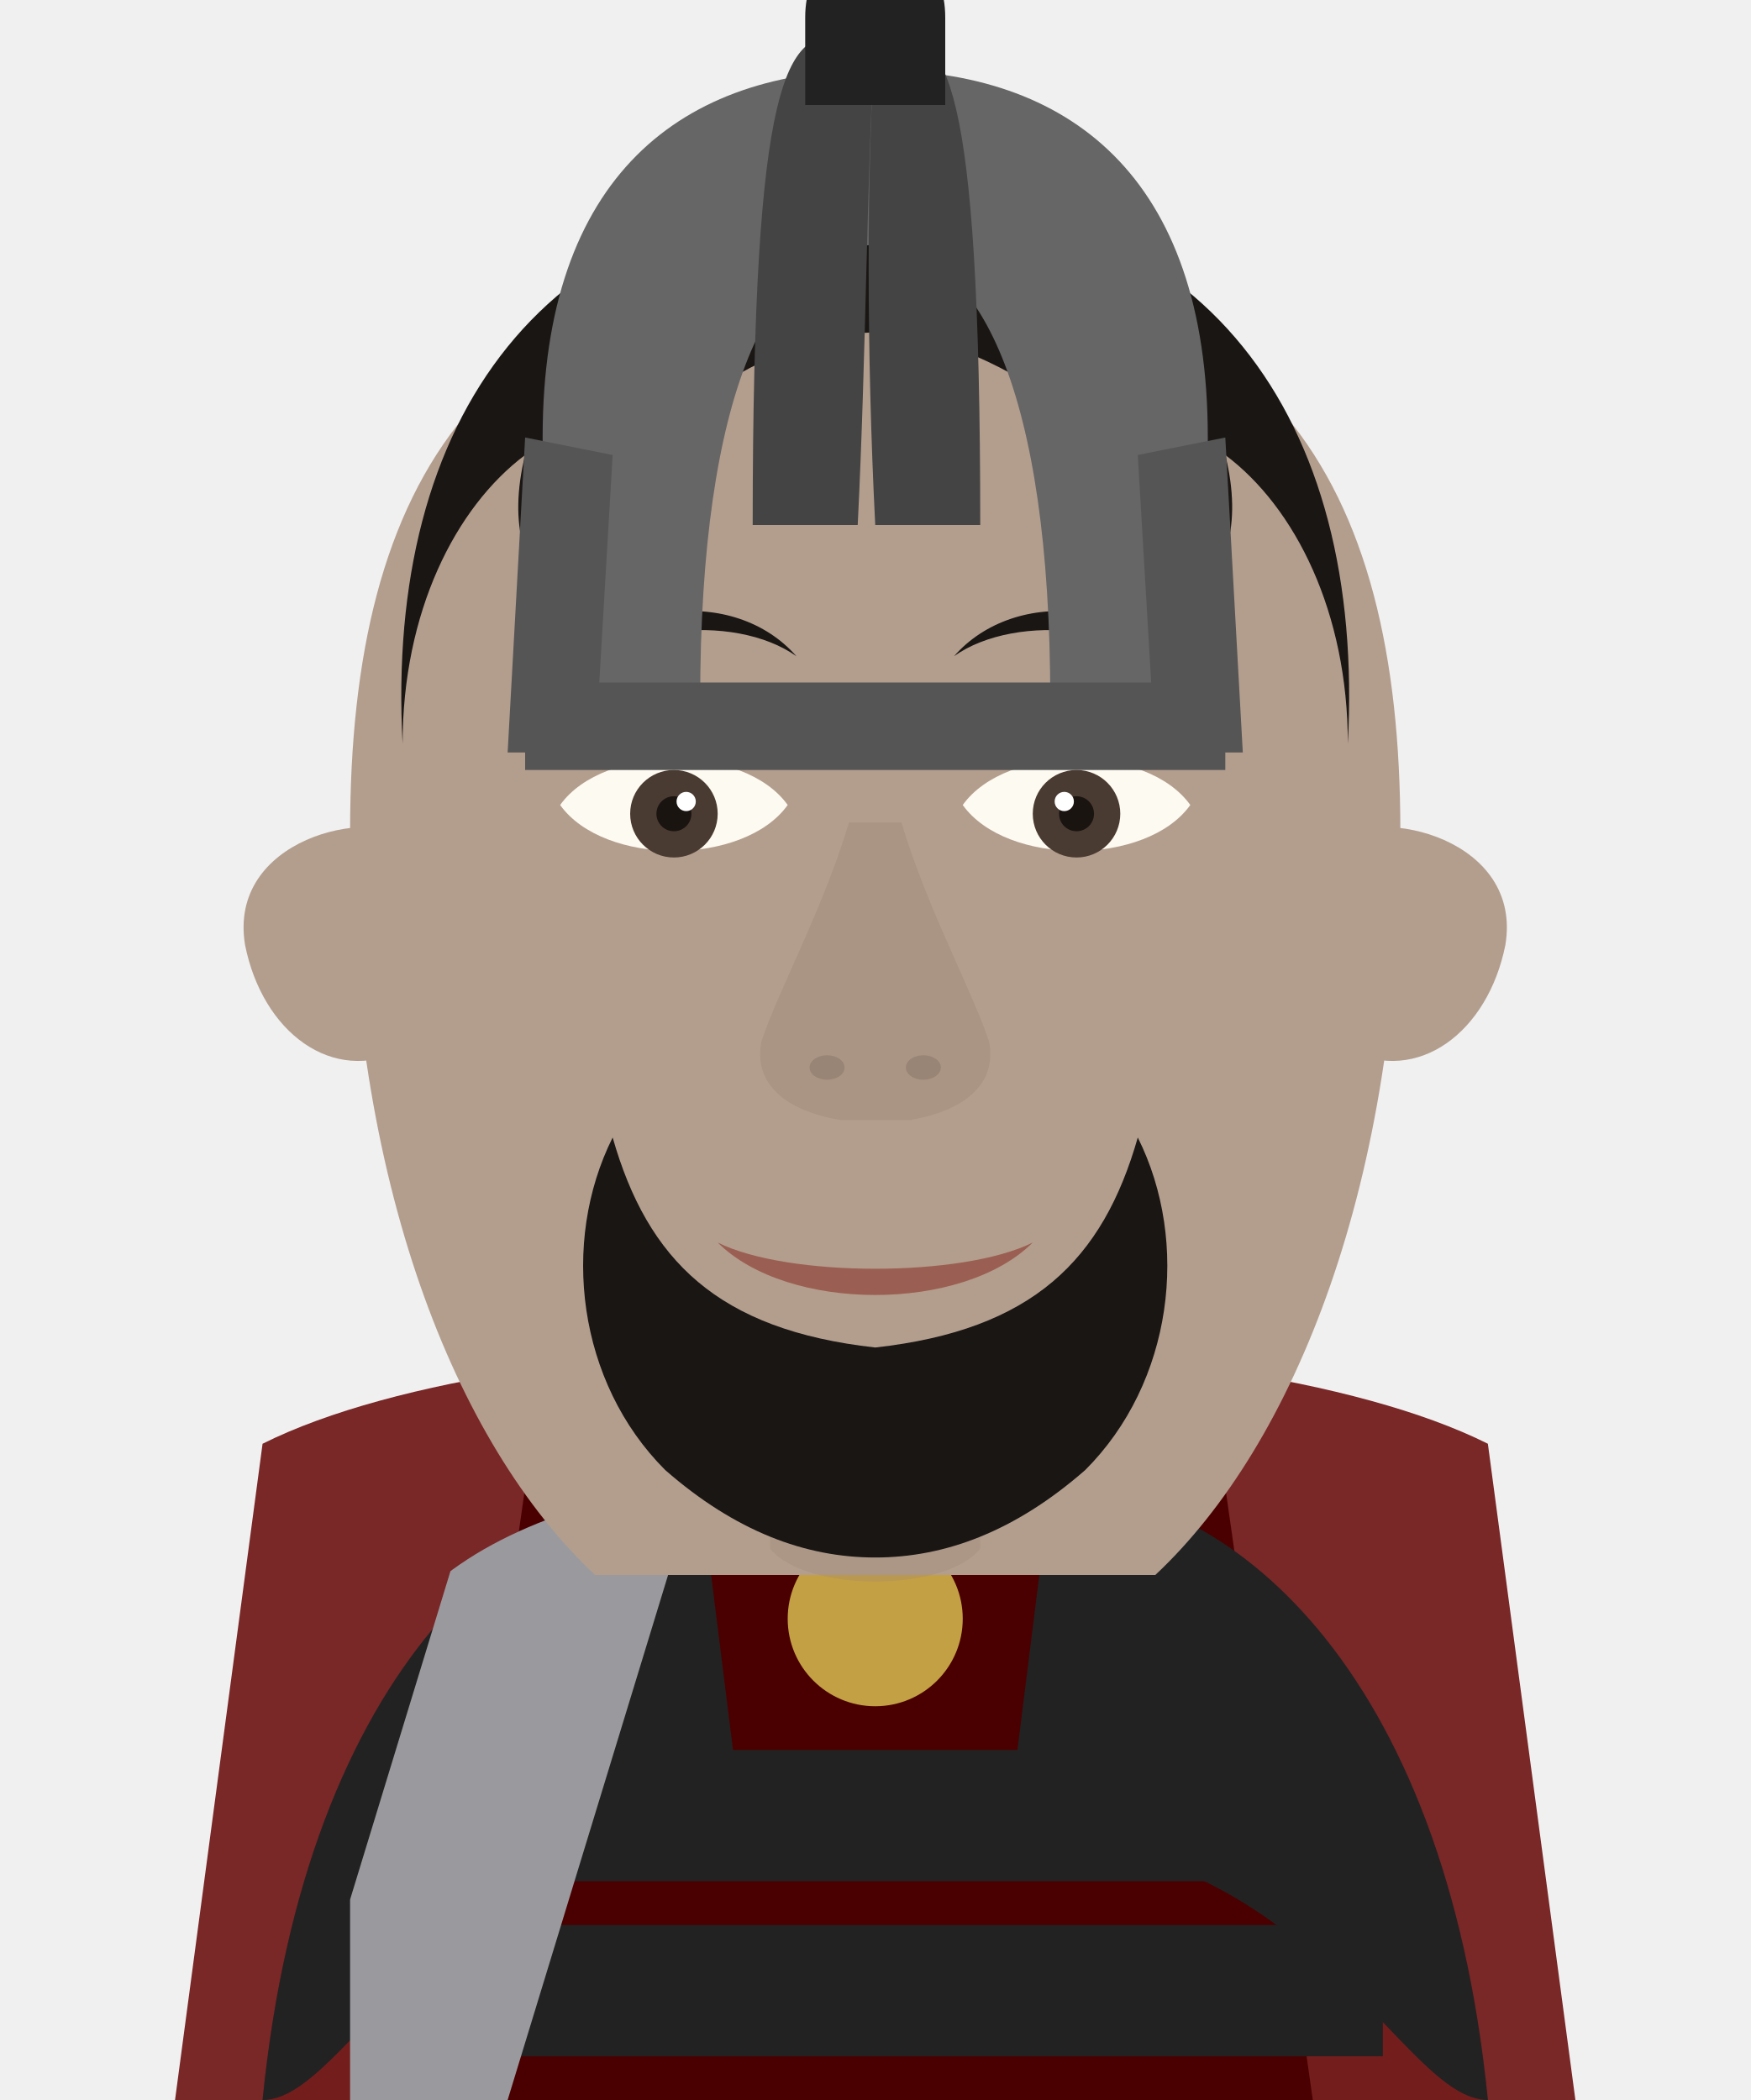
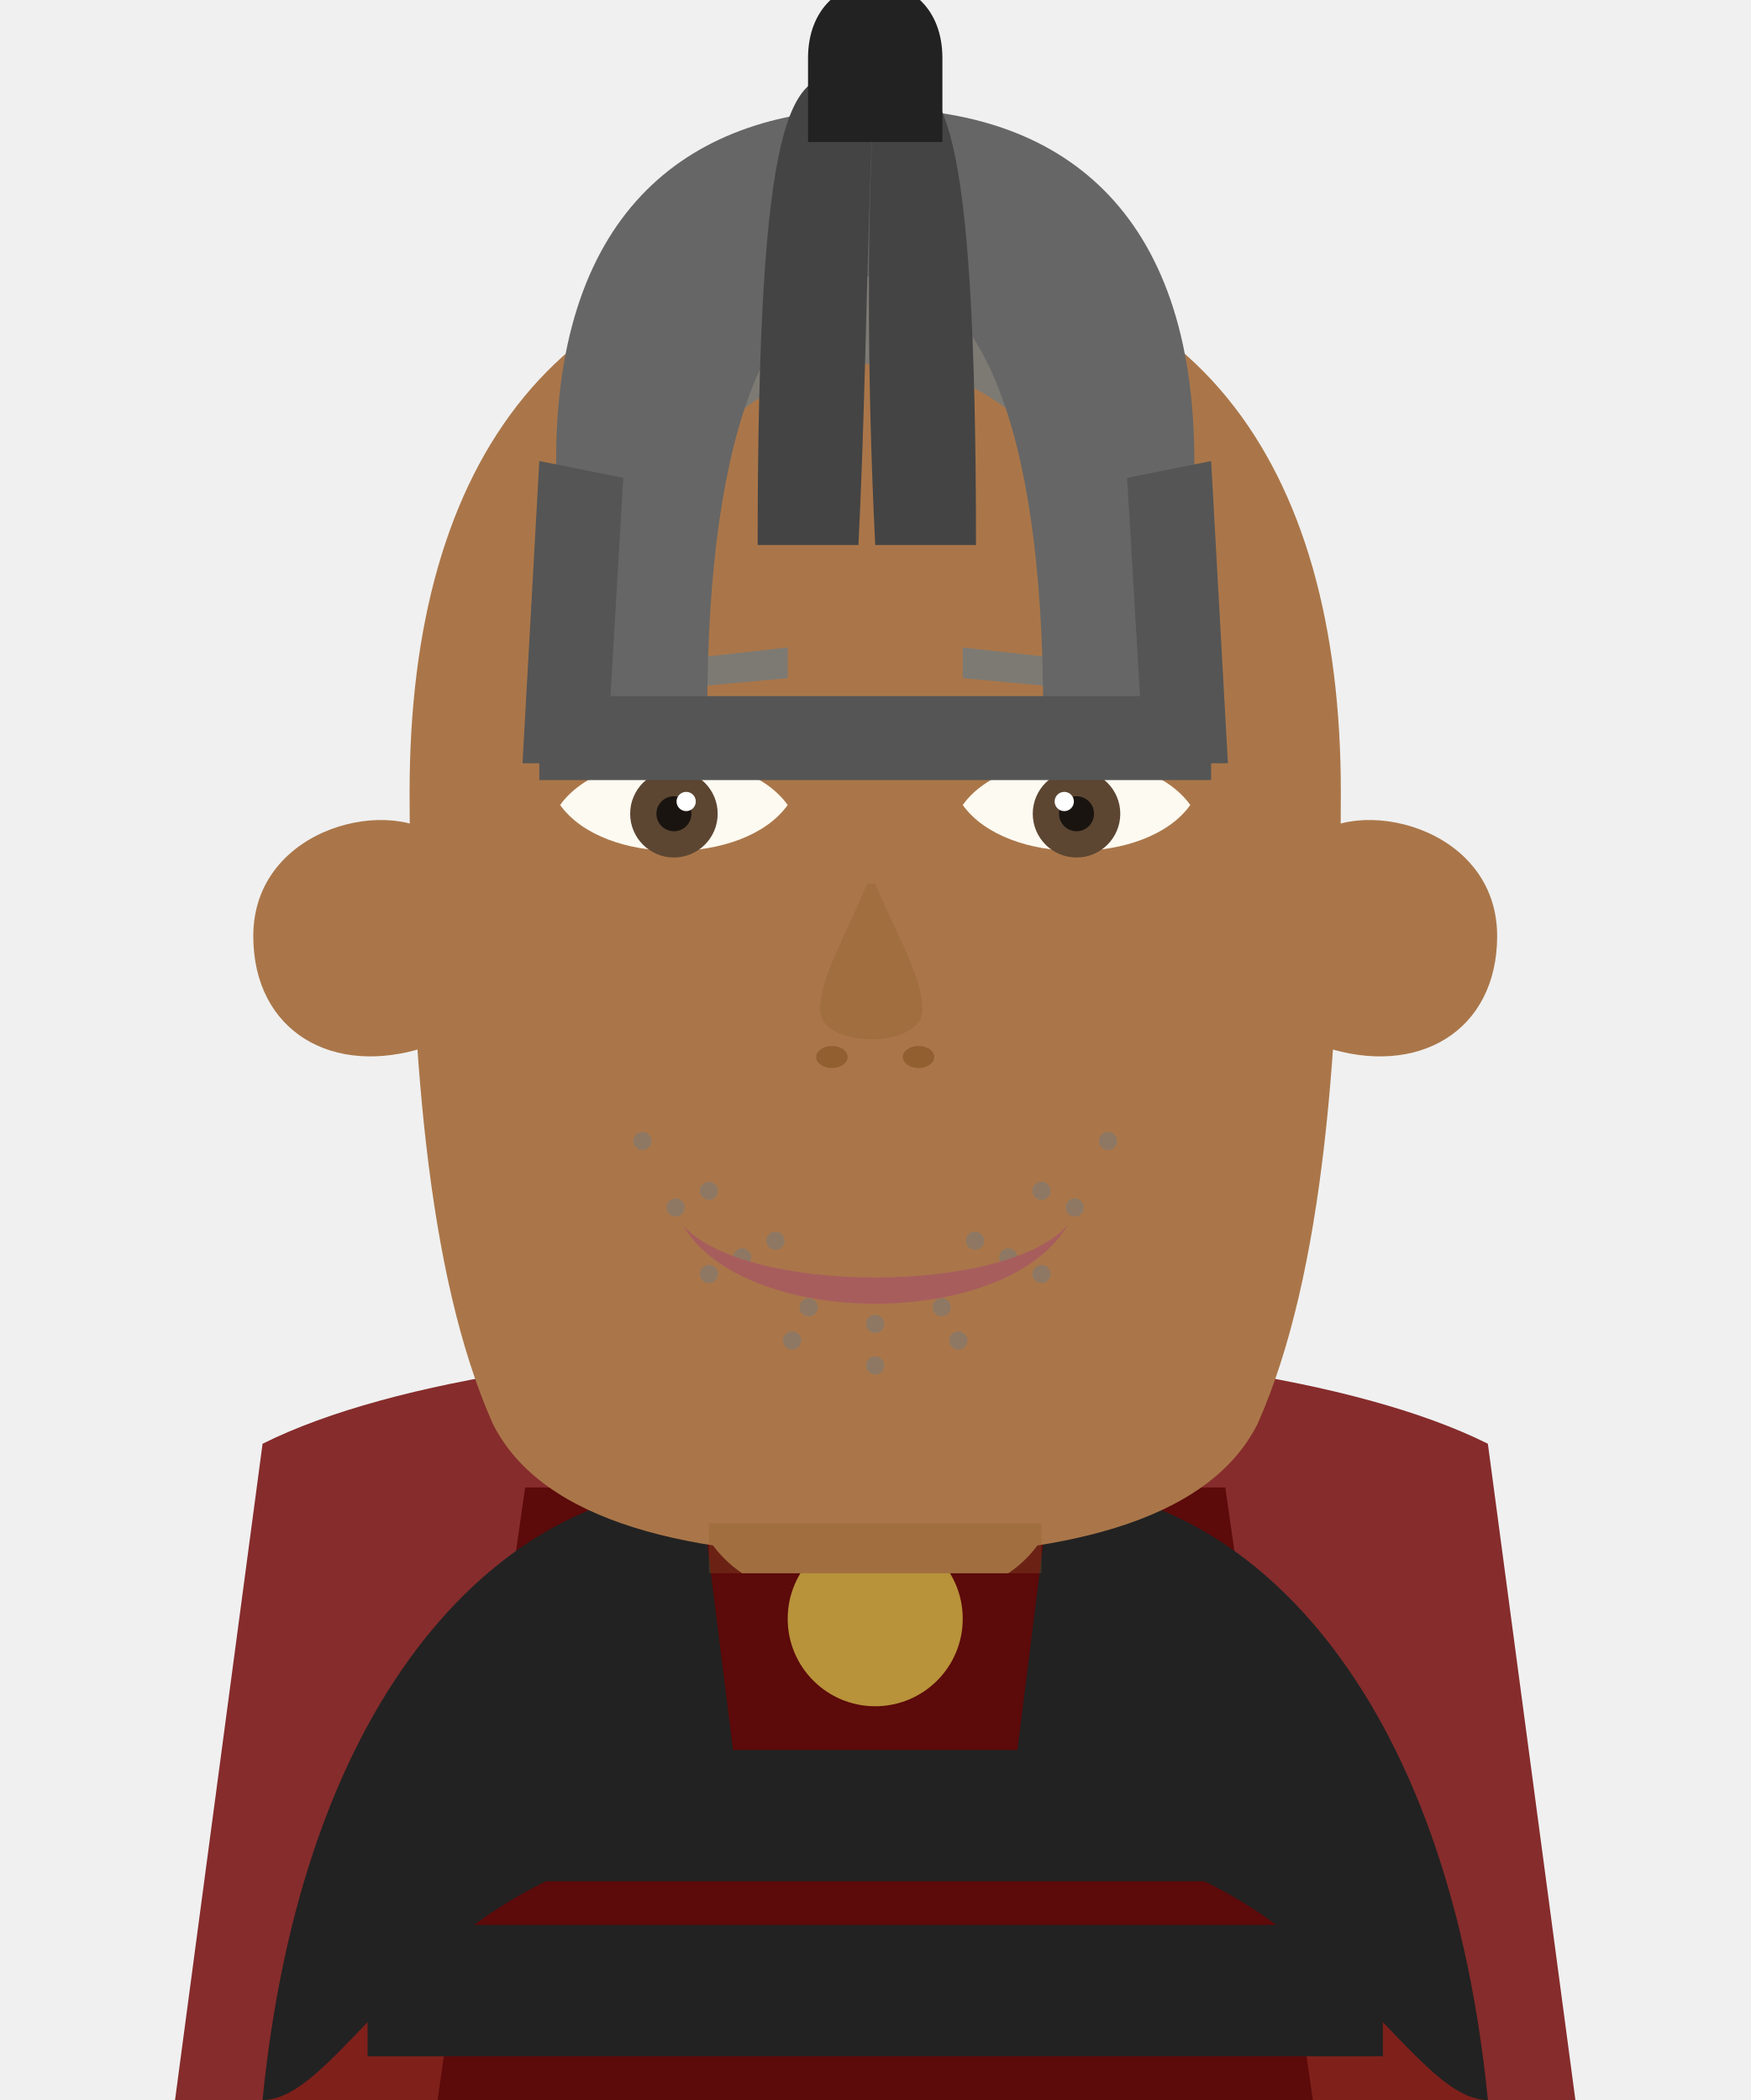
<svg xmlns="http://www.w3.org/2000/svg" viewBox="0 0 200 240" width="100%" height="100%">
-   <path d="M82,145 L82,185 C90,195 110,195 118,185 L118,145 Z" fill="#b39e8e" />
-   <path d="M82,145 L82,165 C90,175 110,175 118,165 L118,145 Z" fill="#958070" opacity="0.5" />
-   <path d="M30,240 C35,190 60,170 82,170 L118,170 C140,170 165,190 170,240 Z" fill="#b39e8e" />
-   <path d="M20,240 L30,165 C60,150 140,150 170,165 L180,240 Z" fill="#6b1111" opacity="0.9" />
-   <path d="M50,240 L60,170 L140,170 L150,240 Z" fill="#4a0000" />
+   <path d="M82,145 L82,185 C90,195 110,195 118,185 L118,145 Z" fill="#aa7649" />
+   <path d="M82,145 L82,165 C90,175 110,175 118,165 L118,145 Z" fill="#8c582b" opacity="0.5" />
+   <path d="M30,240 C35,190 60,170 82,170 L118,170 C140,170 165,190 170,240 Z" fill="#aa7649" />
+   <path d="M20,240 L30,165 C60,150 140,150 170,165 L180,240 Z" fill="#7a1616" opacity="0.9" />
+   <path d="M50,240 L60,170 L140,170 L150,240 Z" fill="#5c0a0a" />
  <path d="M45,200 L155,200 L155,215 L45,215 Z" fill="#222222" />
  <path d="M42,220 L158,220 L158,235 L42,235 Z" fill="#222222" />
  <path d="M30,240 C35,190 60,170 80,170 L85,210 C50,210 40,240 30,240 Z" fill="#222222" />
  <path d="M170,240 C165,190 140,170 120,170 L115,210 C150,210 160,240 170,240 Z" fill="#222222" />
-   <circle cx="100" cy="185" r="10" fill="#c4a045" />
-   <clipPath id="garmentClip">
-     <path d="M40,240 L40,202 C40,178 66,168 100,168 C134,168 160,178 160,202 L160,240 Z" />
-   </clipPath>
-   <g clip-path="url(#garmentClip)">
-     <path d="M55,168 L80,168 L58,240 L33,240 Z" fill="#9a9a9e" />
+   <circle cx="100" cy="185" r="10" fill="#b8933a" />
+   <g transform="translate(100,100) scale(0.95) translate(-100,-100)">
+     <g transform="translate(48,95) scale(0.95) translate(-48,-95)">
+       <path d="M48,96 C42,90 24,94 24,108 C24,120 34,126 46,122 C48,118 50,110 48,96 Z" fill="#aa7649" />
+     </g>
+     <g transform="translate(152,95) scale(0.95) translate(-152,-95)">
+       <path d="M152,96 C158,90 176,94 176,108 C176,120 166,126 154,122 C152,118 150,110 152,96 Z" fill="#aa7649" />
+     </g>
  </g>
-   <g transform="translate(48, 108) scale(1) translate(-48, -108)">
-     <path d="M48,96 C42,92 26,96 28,108 C30,118 38,124 46,120 C48,114 48,105 48,96 Z" fill="#b39e8e" />
+   <g transform="translate(100,100) scale(0.95) translate(-100,-100)">
+     <g transform="translate(100,30) scale(0.85) translate(-100,-30)" />
  </g>
-   <g transform="translate(152, 108) scale(1) translate(-152, -108)">
-     <path d="M152,96 C158,92 174,96 172,108 C170,118 162,124 154,120 C152,114 152,105 152,96 Z" fill="#b39e8e" />
+   <g transform="translate(100,100) scale(0.95) translate(-100,-100)">
+     <path d="M100,25 C138,25 156,50 156,90 C156,120 154,148 146,166 C140,178 122,182 100,182 C78,182 60,178 54,166 C46,148 44,120 44,90 C44,50 62,25 100,25 Z" fill="#aa7649" />
  </g>
-   <g transform="translate(100, 110) scale(1) translate(-100, -110)">
-     <path d="M100,30 C145,30 160,55 160,95 C160,135 148,165 132,180 L68,180 C52,165 40,135 40,95 C40,55 55,30 100,30 Z" fill="#b39e8e" />
+   <g transform="translate(100,100) scale(0.95) translate(-100,-100)">
+     <path d="M76,162 L124,162 C124,172 122,180 116,184 L84,184 C78,180 76,172 76,162 Z" fill="#aa7649" />
+     <path d="M80,178 L120,178 L120,184 L80,184 Z" fill="#8e5a2d" opacity="0.3" />
  </g>
-   <g transform="translate(100, 110) scale(1) translate(-100, -110)">
-     <path d="M88,164 L112,164 L112,177 C108,182 92,182 88,177 Z" fill="#978272" opacity="0.25" />
+   <g transform="translate(100,100) scale(0.95) translate(-100,-100)">
+     <circle cx="72" cy="132" r="1.1" fill="#7d7a74" opacity="0.6" />
+     <circle cx="80" cy="138" r="1.1" fill="#7d7a74" opacity="0.6" />
+     <circle cx="88" cy="144" r="1.1" fill="#7d7a74" opacity="0.6" />
+     <circle cx="96" cy="150" r="1.1" fill="#7d7a74" opacity="0.6" />
+     <circle cx="104" cy="150" r="1.1" fill="#7d7a74" opacity="0.6" />
+     <circle cx="112" cy="144" r="1.1" fill="#7d7a74" opacity="0.6" />
+     <circle cx="120" cy="138" r="1.1" fill="#7d7a74" opacity="0.6" />
+     <circle cx="128" cy="132" r="1.1" fill="#7d7a74" opacity="0.6" />
+     <circle cx="76" cy="140" r="1.1" fill="#7d7a74" opacity="0.6" />
+     <circle cx="84" cy="146" r="1.1" fill="#7d7a74" opacity="0.6" />
+     <circle cx="92" cy="152" r="1.1" fill="#7d7a74" opacity="0.6" />
+     <circle cx="100" cy="154" r="1.1" fill="#7d7a74" opacity="0.6" />
+     <circle cx="108" cy="152" r="1.1" fill="#7d7a74" opacity="0.6" />
+     <circle cx="116" cy="146" r="1.1" fill="#7d7a74" opacity="0.6" />
+     <circle cx="124" cy="140" r="1.1" fill="#7d7a74" opacity="0.6" />
+     <circle cx="80" cy="148" r="1.1" fill="#7d7a74" opacity="0.6" />
+     <circle cx="90" cy="156" r="1.1" fill="#7d7a74" opacity="0.6" />
+     <circle cx="100" cy="159" r="1.1" fill="#7d7a74" opacity="0.6" />
+     <circle cx="110" cy="156" r="1.1" fill="#7d7a74" opacity="0.6" />
+     <circle cx="120" cy="148" r="1.1" fill="#7d7a74" opacity="0.6" />
  </g>
-   <path d="M70,130 C64,142 66,158 76,168 C84,175 92,178 100,178 C108,178 116,175 124,168 C134,158 136,142 130,130 C126,144 118,152 100,154 C82,152 74,144 70,130 Z" fill="#1a1614" />
-   <path d="M82,142 C90,146 110,146 118,142 C110,150 90,150 82,142 Z" fill="#9a5f52" />
-   <g transform="translate(100,110) scale(1) translate(-100,-110)">
-     <path d="M97,94 C94,104 89,113 87,119 C86,124 90,127 96,128 L104,128 C110,127 114,124 113,119 C111,113 106,104 103,94 Z" fill="#978272" opacity="0.32" />
-     <ellipse cx="94.5" cy="122" rx="2" ry="1.4" fill="#978272" opacity="0.85" />
-     <ellipse cx="105.5" cy="122" rx="2" ry="1.4" fill="#978272" opacity="0.85" />
+   <path d="M78,140 C85,152 115,152 122,140 C115,148 85,148 78,140 Z" fill="#a85d5d" />
+   <g transform="translate(100,110) scale(0.9) translate(-100,-110)">
+     <path d="M99,100 C96,107 93,112 93,116 C93,121 106,121 106,116 C106,112 103,107 100,100 Z" fill="#8e5a2d" opacity="0.32" />
+     <ellipse cx="94.5" cy="122" rx="2" ry="1.4" fill="#8e5a2d" opacity="0.85" />
+     <ellipse cx="105.5" cy="122" rx="2" ry="1.4" fill="#8e5a2d" opacity="0.85" />
  </g>
-   <path d="M62,80 C69,68 84,67 91,75 C84,70 69,71 62,80 Z" fill="#1a1614" />
+   <path d="M63,77 L90,74 L90,77.5 L63,80 Z" fill="#7d7a74" />
  <g transform="translate(200,0) scale(-1,1)">
-     <path d="M62,80 C69,68 84,67 91,75 C84,70 69,71 62,80 Z" fill="#1a1614" />
+     <path d="M63,77 L90,74 L90,77.5 L63,80 Z" fill="#7d7a74" />
  </g>
  <path d="M64,92 C69,85 85,85 90,92 C85,99 69,99 64,92 Z" fill="#fdfaf1" />
-   <circle cx="77" cy="93" r="5" fill="#4a3b32" />
+   <circle cx="77" cy="93" r="5" fill="#5c4632" />
  <circle cx="77" cy="93" r="2" fill="#1a1410" />
  <circle cx="78.4" cy="91.6" r="1.1" fill="#ffffff" />
+   <path d="M61,85 C68,80 86,80 93,86 C86,84 70,84 61,85 Z" fill="#8c582b" />
  <g transform="translate(200,0) scale(-1,1)">
    <path d="M64,92 C69,85 85,85 90,92 C85,99 69,99 64,92 Z" fill="#fdfaf1" />
-     <circle cx="77" cy="93" r="5" fill="#4a3b32" />
+     <circle cx="77" cy="93" r="5" fill="#5c4632" />
    <circle cx="77" cy="93" r="2" fill="#1a1410" />
    <circle cx="78.4" cy="91.6" r="1.1" fill="#ffffff" />
+     <path d="M61,85 C68,80 86,80 93,86 C86,84 70,84 61,85 Z" fill="#8c582b" />
  </g>
-   <path d="M100,22 C138,22 156,48 154,85 C154,70 148,58 140,52 C142,60 140,66 136,68 C132,50 112,38 100,38 C88,38 68,50 64,68 C60,66 58,60 60,52 C52,58 46,70 46,85 C44,48 62,22 100,22 Z" fill="#1a1614" />
-   <path d="M62,50 C62,20 78,8 100,8 C122,8 138,20 138,50 L138,80 L120,80 C120,45 112,28 100,28 C88,28 80,45 80,80 L62,80 Z" fill="#666666" />
-   <path d="M96,4 C90,4 86,8 86,60 L98,60 C99,40 99,20 100,4 Z" fill="#444444" />
-   <path d="M102,4 C108,4 112,8 112,60 L100,60 C99,40 99,20 100,4 Z" fill="#444444" />
-   <path d="M60,78 L140,78 L140,88 L60,88 Z" fill="#555555" />
-   <path d="M60,50 L58,86 L68,86 L70,52 Z" fill="#555555" />
-   <path d="M140,50 L142,86 L132,86 L130,52 Z" fill="#555555" />
-   <path d="M92,2 C92,-10 108,-10 108,2 L108,12 L92,12 Z" fill="#222222" />
+   <g transform="translate(100,100) scale(0.95) translate(-100,-100)">
+     <g transform="translate(100,30) scale(0.85) translate(-100,-30)">
+       <path d="M100,26 C132,26 148,48 147,76 C147,66 142,57 135,52 C136,58 134,63 131,65 C127,50 114,40 100,40 C86,40 73,50 69,65 C66,63 64,58 65,52 C58,57 53,66 53,76 C52,48 68,26 100,26 Z" fill="#7d7a74" />
+     </g>
+   </g>
+   <g transform="translate(100,100) scale(0.95) translate(-100,-100)">
+     <g transform="translate(100,30) scale(1.01) translate(-100,-30)">
+       <path d="M62,50 C62,20 78,8 100,8 C122,8 138,20 138,50 L138,80 L120,80 C120,45 112,28 100,28 C88,28 80,45 80,80 L62,80 Z" fill="#666666" />
+       <path d="M96,4 C90,4 86,8 86,60 L98,60 C99,40 99,20 100,4 Z" fill="#444444" />
+       <path d="M102,4 C108,4 112,8 112,60 L100,60 C99,40 99,20 100,4 Z" fill="#444444" />
+       <path d="M60,78 L140,78 L140,88 L60,88 Z" fill="#555555" />
+       <path d="M60,50 L58,86 L68,86 L70,52 Z" fill="#555555" />
+       <path d="M140,50 L142,86 L132,86 L130,52 Z" fill="#555555" />
+       <path d="M92,2 C92,-10 108,-10 108,2 L108,12 L92,12 Z" fill="#222222" />
+     </g>
+   </g>
</svg>
